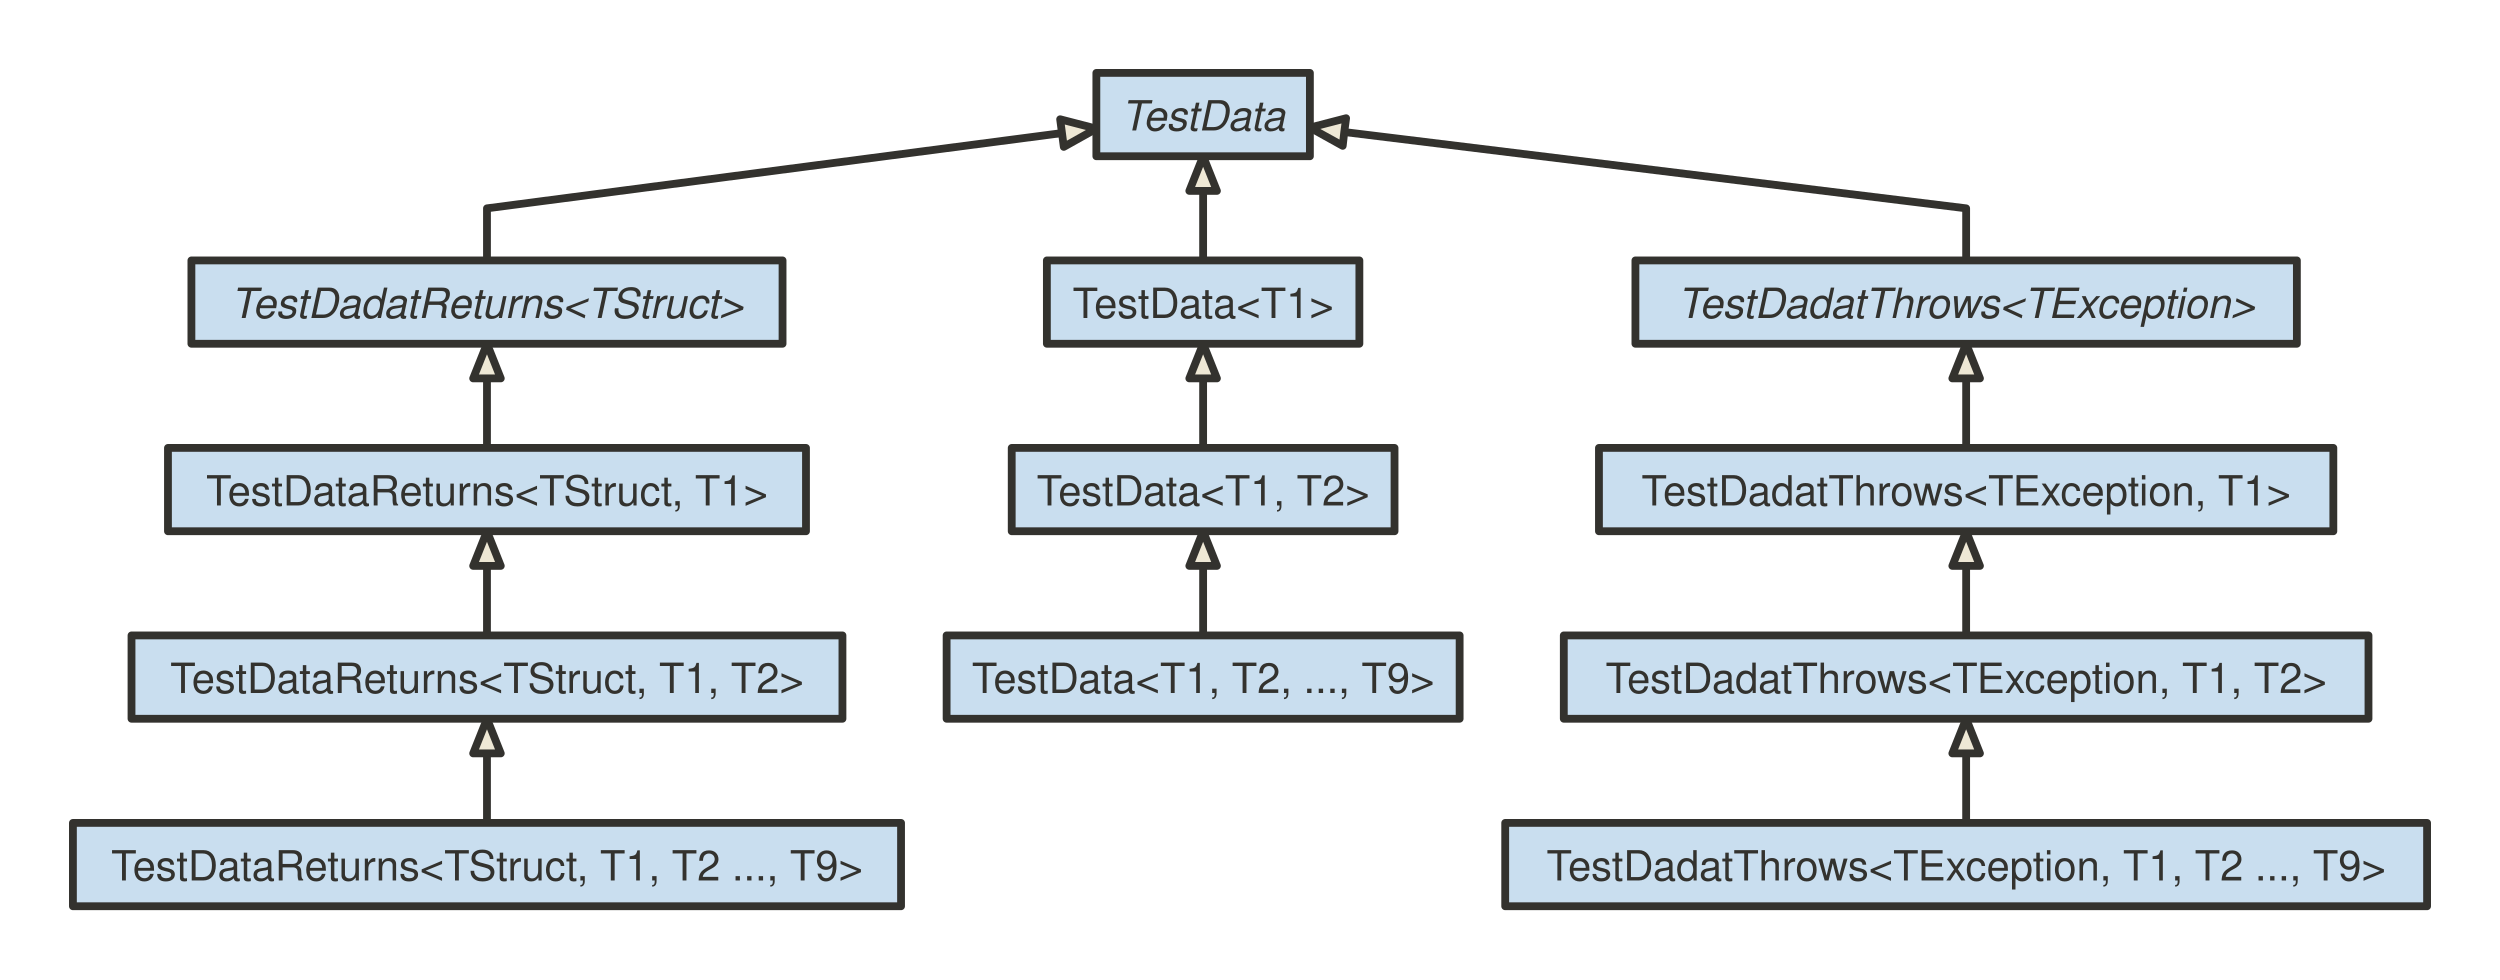
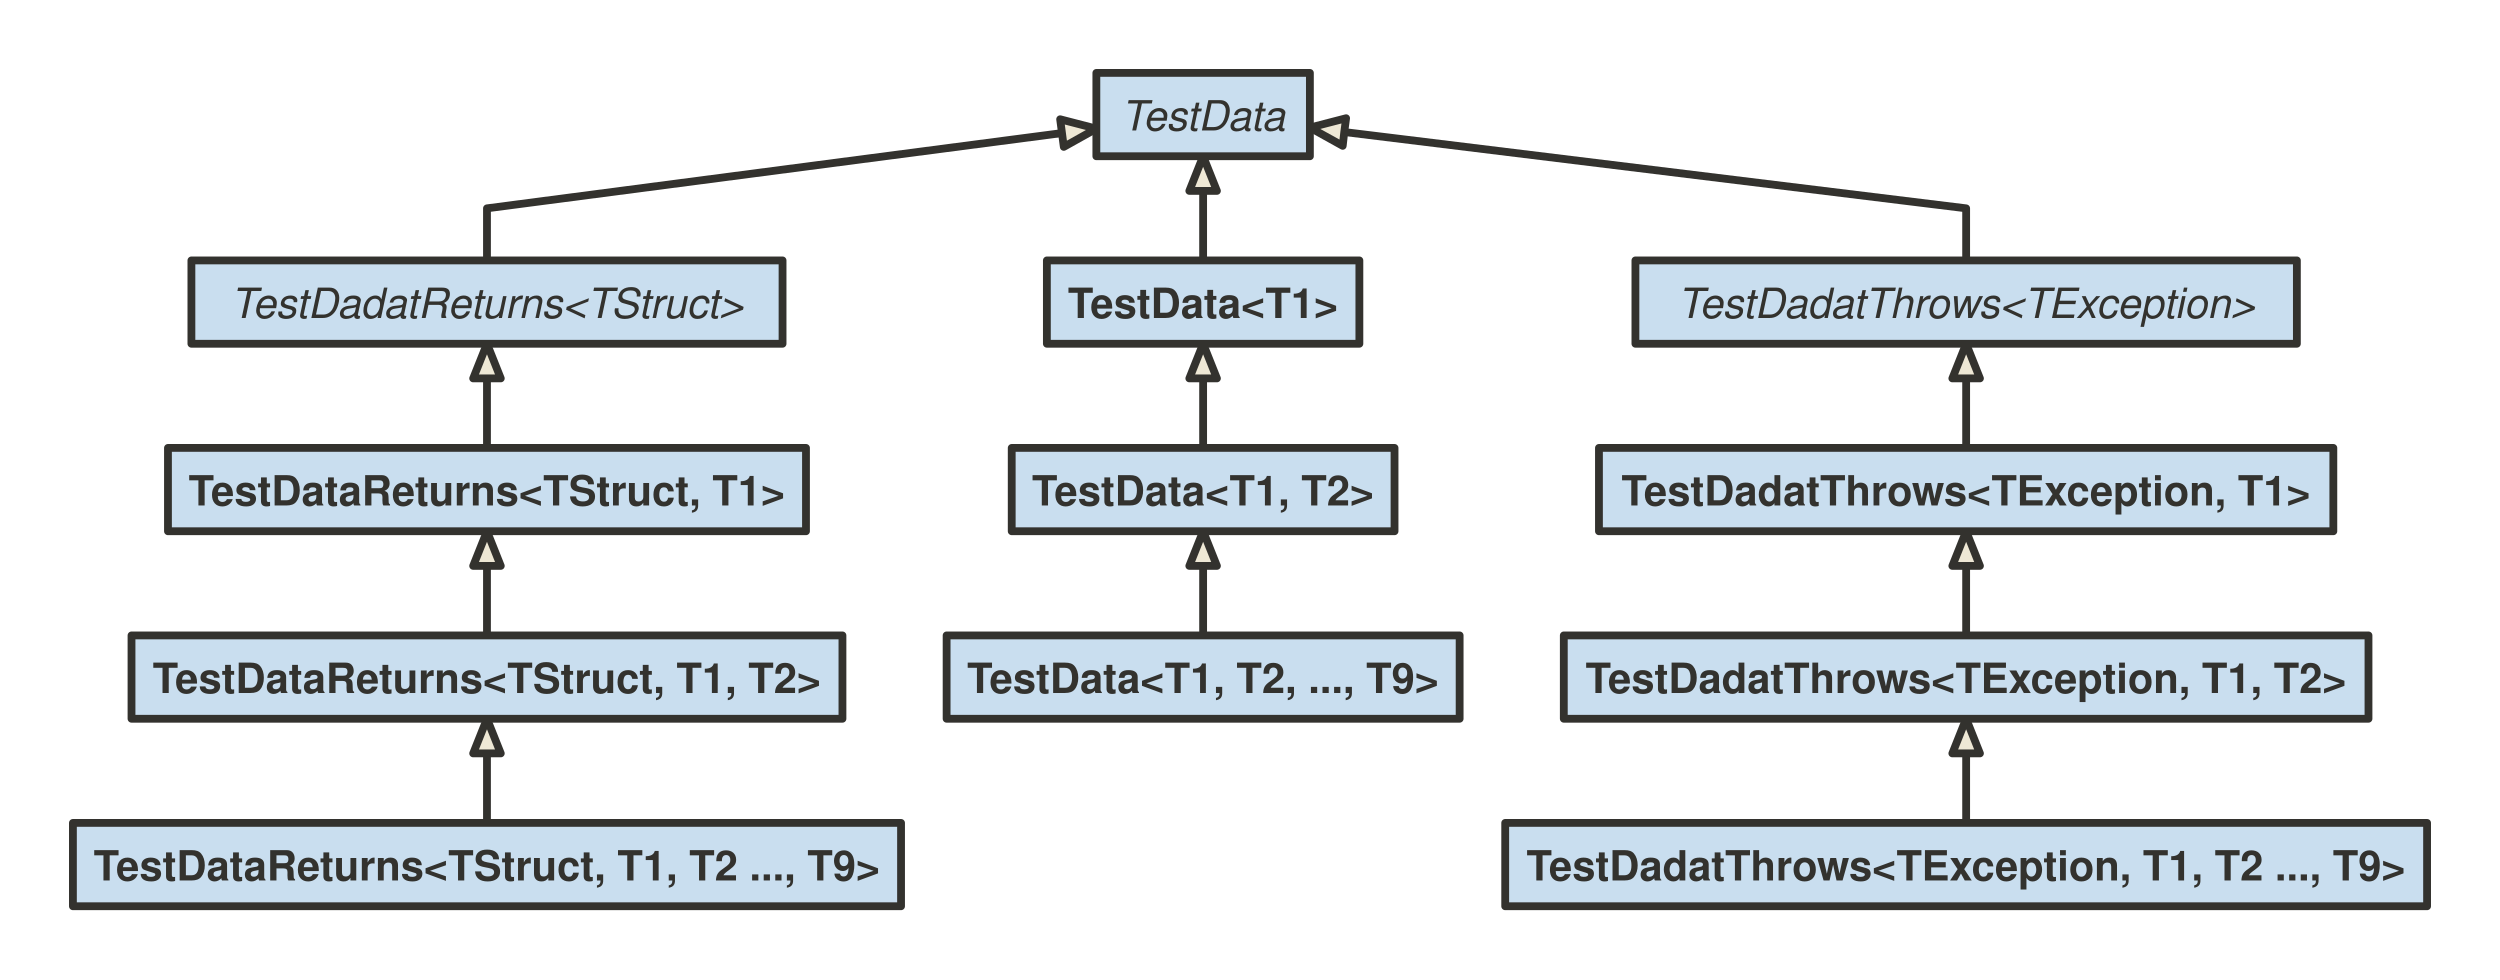
<svg xmlns="http://www.w3.org/2000/svg" version="1.1" baseProfile="full" width="960.0" height="376.0" viewBox="0 0 960 376">
  <g stroke-width="1.0" text-align="left" font="12pt Helvetica, Arial, sans-serif" font-size="12pt" font-family="Helvetica" font-weight="bold" font-style="normal">
    <g font-family="Helvetica" font-size="12pt" font-weight="bold" font-style="normal" stroke-width="3.0" stroke-linejoin="round" stroke-linecap="round" stroke="#33322E">
      <g stroke="transparent" fill="transparent">
        <rect x="0.0" y="0.0" height="376.0" width="960.0" stroke="none" />
      </g>
      <g transform="translate(8, 8)" fill="#33322E">
        <g transform="translate(20, 20)" fill="#eee8d5" font-family="Helvetica" font-size="12pt" font-weight="normal" font-style="normal">
          <path d="M379.8 23.1 L159 52 L159 72 L159.0 72.0 " fill="none" />
          <path d="M380.5 28.4 L379.8 23.1 L379.1 17.8 L393.0 21.4 Z" />
          <path d="M159.0 117.3 L159 124 L159 144 L159.0 144.0 " fill="none" />
          <path d="M164.3 117.3 L159.0 117.3 L153.7 117.3 L159.0 104.0 Z" />
          <path d="M159.0 189.3 L159 196 L159 216 L159.0 216.0 " fill="none" />
          <path d="M164.3 189.3 L159.0 189.3 L153.7 189.3 L159.0 176.0 Z" />
          <path d="M159.0 261.3 L159 268 L159 288 L159.0 288.0 " fill="none" />
          <path d="M164.3 261.3 L159.0 261.3 L153.7 261.3 L159.0 248.0 Z" />
          <path d="M434.0 45.3 L434 52 L434 72 L434.0 72.0 " fill="none" />
          <path d="M439.3 45.3 L434.0 45.3 L428.7 45.3 L434.0 32.0 Z" />
          <path d="M434.0 117.3 L434 124 L434 144 L434.0 144.0 " fill="none" />
          <path d="M439.3 117.3 L434.0 117.3 L428.7 117.3 L434.0 104.0 Z" />
          <path d="M434.0 189.3 L434 196 L434 216 L434.0 216.0 " fill="none" />
          <path d="M439.3 189.3 L434.0 189.3 L428.7 189.3 L434.0 176.0 Z" />
          <path d="M488.2 22.7 L727 52 L727 72 L727.0 72.0 " fill="none" />
          <path d="M488.9 17.4 L488.2 22.7 L487.6 28.0 L475.0 21.0 Z" />
          <path d="M727.0 117.3 L727 124 L727 144 L727.0 144.0 " fill="none" />
          <path d="M732.3 117.3 L727.0 117.3 L721.7 117.3 L727.0 104.0 Z" />
          <path d="M727.0 189.3 L727 196 L727 216 L727.0 216.0 " fill="none" />
          <path d="M732.3 189.3 L727.0 189.3 L721.7 189.3 L727.0 176.0 Z" />
          <path d="M727.0 261.3 L727 268 L727 288 L727.0 288.0 " fill="none" />
          <path d="M732.3 261.3 L727.0 261.3 L721.7 261.3 L727.0 248.0 Z" />
          <g data-name="TestData">
            <g fill="#C9DEEF" stroke="#33322E" data-name="TestData">
              <rect x="393.0" y="0.0" height="32.0" width="82.0" data-name="TestData" />
            </g>
            <g transform="translate(393, 0)" font-family="Helvetica" font-size="12pt" font-weight="normal" font-style="italic" data-name="TestData" data-compartment="0">
              <g transform="translate(8, 8)" fill="#33322E" text-align="center" data-name="TestData" data-compartment="0">
                <text x="33.0" y="14.1" stroke="none" text-anchor="middle" data-name="TestData" data-compartment="0">TestData</text>
              </g>
            </g>
          </g>
          <g data-name="TestDadatReturns&lt;TStruct&gt;">
            <g fill="#C9DEEF" stroke="#33322E" data-name="TestDadatReturns&lt;TStruct&gt;">
              <rect x="45.5" y="72.0" height="32.0" width="227.0" data-name="TestDadatReturns&lt;TStruct&gt;" />
            </g>
            <g transform="translate(45.5, 72)" font-family="Helvetica" font-size="12pt" font-weight="normal" font-style="italic" data-name="TestDadatReturns&lt;TStruct&gt;" data-compartment="0">
              <g transform="translate(8, 8)" fill="#33322E" text-align="center" data-name="TestDadatReturns&lt;TStruct&gt;" data-compartment="0">
                <text x="105.5" y="14.1" stroke="none" text-anchor="middle" data-name="TestDadatReturns&lt;TStruct&gt;" data-compartment="0">TestDadatReturns&lt;TStruct&gt;</text>
              </g>
            </g>
          </g>
          <g data-name="TestDataReturns&lt;TStruct, T1&gt;">
            <g fill="#C9DEEF" stroke="#33322E" data-name="TestDataReturns&lt;TStruct, T1&gt;">
              <rect x="36.5" y="144.0" height="32.0" width="245.0" data-name="TestDataReturns&lt;TStruct, T1&gt;" />
            </g>
-             <g transform="translate(36.5, 144)" font-family="Helvetica" font-size="12pt" font-weight="normal" font-style="normal" data-name="TestDataReturns&lt;TStruct, T1&gt;" data-compartment="0">
+             <g transform="translate(36.5, 144)" font-family="Helvetica" font-size="12pt" font-weight="bold" font-style="normal" data-name="TestDataReturns&lt;TStruct, T1&gt;" data-compartment="0">
              <g transform="translate(8, 8)" fill="#33322E" text-align="center" data-name="TestDataReturns&lt;TStruct, T1&gt;" data-compartment="0">
                <text x="114.5" y="14.1" stroke="none" text-anchor="middle" data-name="TestDataReturns&lt;TStruct, T1&gt;" data-compartment="0">TestDataReturns&lt;TStruct, T1&gt;</text>
              </g>
            </g>
          </g>
          <g data-name="TestDataReturns&lt;TStruct, T1, T2&gt;">
            <g fill="#C9DEEF" stroke="#33322E" data-name="TestDataReturns&lt;TStruct, T1, T2&gt;">
              <rect x="22.5" y="216.0" height="32.0" width="273.0" data-name="TestDataReturns&lt;TStruct, T1, T2&gt;" />
            </g>
-             <g transform="translate(22.5, 216)" font-family="Helvetica" font-size="12pt" font-weight="normal" font-style="normal" data-name="TestDataReturns&lt;TStruct, T1, T2&gt;" data-compartment="0">
+             <g transform="translate(22.5, 216)" font-family="Helvetica" font-size="12pt" font-weight="bold" font-style="normal" data-name="TestDataReturns&lt;TStruct, T1, T2&gt;" data-compartment="0">
              <g transform="translate(8, 8)" fill="#33322E" text-align="center" data-name="TestDataReturns&lt;TStruct, T1, T2&gt;" data-compartment="0">
                <text x="128.5" y="14.1" stroke="none" text-anchor="middle" data-name="TestDataReturns&lt;TStruct, T1, T2&gt;" data-compartment="0">TestDataReturns&lt;TStruct, T1, T2&gt;</text>
              </g>
            </g>
          </g>
          <g data-name="TestDataReturns&lt;TStruct, T1, T2 ..., T9&gt;">
            <g fill="#C9DEEF" stroke="#33322E" data-name="TestDataReturns&lt;TStruct, T1, T2 ..., T9&gt;">
              <rect x="0.0" y="288.0" height="32.0" width="318.0" data-name="TestDataReturns&lt;TStruct, T1, T2 ..., T9&gt;" />
            </g>
-             <g transform="translate(0, 288)" font-family="Helvetica" font-size="12pt" font-weight="normal" font-style="normal" data-name="TestDataReturns&lt;TStruct, T1, T2 ..., T9&gt;" data-compartment="0">
+             <g transform="translate(0, 288)" font-family="Helvetica" font-size="12pt" font-weight="bold" font-style="normal" data-name="TestDataReturns&lt;TStruct, T1, T2 ..., T9&gt;" data-compartment="0">
              <g transform="translate(8, 8)" fill="#33322E" text-align="center" data-name="TestDataReturns&lt;TStruct, T1, T2 ..., T9&gt;" data-compartment="0">
                <text x="151.0" y="14.1" stroke="none" text-anchor="middle" data-name="TestDataReturns&lt;TStruct, T1, T2 ..., T9&gt;" data-compartment="0">TestDataReturns&lt;TStruct, T1, T2 ..., T9&gt;</text>
              </g>
            </g>
          </g>
          <g data-name="TestData&lt;T1&gt;">
            <g fill="#C9DEEF" stroke="#33322E" data-name="TestData&lt;T1&gt;">
              <rect x="374.0" y="72.0" height="32.0" width="120.0" data-name="TestData&lt;T1&gt;" />
            </g>
-             <g transform="translate(374, 72)" font-family="Helvetica" font-size="12pt" font-weight="normal" font-style="normal" data-name="TestData&lt;T1&gt;" data-compartment="0">
+             <g transform="translate(374, 72)" font-family="Helvetica" font-size="12pt" font-weight="bold" font-style="normal" data-name="TestData&lt;T1&gt;" data-compartment="0">
              <g transform="translate(8, 8)" fill="#33322E" text-align="center" data-name="TestData&lt;T1&gt;" data-compartment="0">
                <text x="52.0" y="14.1" stroke="none" text-anchor="middle" data-name="TestData&lt;T1&gt;" data-compartment="0">TestData&lt;T1&gt;</text>
              </g>
            </g>
          </g>
          <g data-name="TestData&lt;T1, T2&gt;">
            <g fill="#C9DEEF" stroke="#33322E" data-name="TestData&lt;T1, T2&gt;">
              <rect x="360.5" y="144.0" height="32.0" width="147.0" data-name="TestData&lt;T1, T2&gt;" />
            </g>
-             <g transform="translate(360.5, 144)" font-family="Helvetica" font-size="12pt" font-weight="normal" font-style="normal" data-name="TestData&lt;T1, T2&gt;" data-compartment="0">
+             <g transform="translate(360.5, 144)" font-family="Helvetica" font-size="12pt" font-weight="bold" font-style="normal" data-name="TestData&lt;T1, T2&gt;" data-compartment="0">
              <g transform="translate(8, 8)" fill="#33322E" text-align="center" data-name="TestData&lt;T1, T2&gt;" data-compartment="0">
                <text x="65.5" y="14.1" stroke="none" text-anchor="middle" data-name="TestData&lt;T1, T2&gt;" data-compartment="0">TestData&lt;T1, T2&gt;</text>
              </g>
            </g>
          </g>
          <g data-name="TestData&lt;T1, T2, ..., T9&gt;">
            <g fill="#C9DEEF" stroke="#33322E" data-name="TestData&lt;T1, T2, ..., T9&gt;">
              <rect x="335.5" y="216.0" height="32.0" width="197.0" data-name="TestData&lt;T1, T2, ..., T9&gt;" />
            </g>
-             <g transform="translate(335.5, 216)" font-family="Helvetica" font-size="12pt" font-weight="normal" font-style="normal" data-name="TestData&lt;T1, T2, ..., T9&gt;" data-compartment="0">
+             <g transform="translate(335.5, 216)" font-family="Helvetica" font-size="12pt" font-weight="bold" font-style="normal" data-name="TestData&lt;T1, T2, ..., T9&gt;" data-compartment="0">
              <g transform="translate(8, 8)" fill="#33322E" text-align="center" data-name="TestData&lt;T1, T2, ..., T9&gt;" data-compartment="0">
                <text x="90.5" y="14.1" stroke="none" text-anchor="middle" data-name="TestData&lt;T1, T2, ..., T9&gt;" data-compartment="0">TestData&lt;T1, T2, ..., T9&gt;</text>
              </g>
            </g>
          </g>
          <g data-name="TestDadatThrows&lt;TException&gt;">
            <g fill="#C9DEEF" stroke="#33322E" data-name="TestDadatThrows&lt;TException&gt;">
              <rect x="600.0" y="72.0" height="32.0" width="254.0" data-name="TestDadatThrows&lt;TException&gt;" />
            </g>
            <g transform="translate(600, 72)" font-family="Helvetica" font-size="12pt" font-weight="normal" font-style="italic" data-name="TestDadatThrows&lt;TException&gt;" data-compartment="0">
              <g transform="translate(8, 8)" fill="#33322E" text-align="center" data-name="TestDadatThrows&lt;TException&gt;" data-compartment="0">
                <text x="119.0" y="14.1" stroke="none" text-anchor="middle" data-name="TestDadatThrows&lt;TException&gt;" data-compartment="0">TestDadatThrows&lt;TException&gt;</text>
              </g>
            </g>
          </g>
          <g data-name="TestDadatThrows&lt;TException, T1&gt;">
            <g fill="#C9DEEF" stroke="#33322E" data-name="TestDadatThrows&lt;TException, T1&gt;">
              <rect x="586.0" y="144.0" height="32.0" width="282.0" data-name="TestDadatThrows&lt;TException, T1&gt;" />
            </g>
-             <g transform="translate(586, 144)" font-family="Helvetica" font-size="12pt" font-weight="normal" font-style="normal" data-name="TestDadatThrows&lt;TException, T1&gt;" data-compartment="0">
+             <g transform="translate(586, 144)" font-family="Helvetica" font-size="12pt" font-weight="bold" font-style="normal" data-name="TestDadatThrows&lt;TException, T1&gt;" data-compartment="0">
              <g transform="translate(8, 8)" fill="#33322E" text-align="center" data-name="TestDadatThrows&lt;TException, T1&gt;" data-compartment="0">
                <text x="133.0" y="14.1" stroke="none" text-anchor="middle" data-name="TestDadatThrows&lt;TException, T1&gt;" data-compartment="0">TestDadatThrows&lt;TException, T1&gt;</text>
              </g>
            </g>
          </g>
          <g data-name="TestDadatThrows&lt;TException, T1, T2&gt;">
            <g fill="#C9DEEF" stroke="#33322E" data-name="TestDadatThrows&lt;TException, T1, T2&gt;">
              <rect x="572.5" y="216.0" height="32.0" width="309.0" data-name="TestDadatThrows&lt;TException, T1, T2&gt;" />
            </g>
-             <g transform="translate(572.5, 216)" font-family="Helvetica" font-size="12pt" font-weight="normal" font-style="normal" data-name="TestDadatThrows&lt;TException, T1, T2&gt;" data-compartment="0">
+             <g transform="translate(572.5, 216)" font-family="Helvetica" font-size="12pt" font-weight="bold" font-style="normal" data-name="TestDadatThrows&lt;TException, T1, T2&gt;" data-compartment="0">
              <g transform="translate(8, 8)" fill="#33322E" text-align="center" data-name="TestDadatThrows&lt;TException, T1, T2&gt;" data-compartment="0">
                <text x="146.5" y="14.1" stroke="none" text-anchor="middle" data-name="TestDadatThrows&lt;TException, T1, T2&gt;" data-compartment="0">TestDadatThrows&lt;TException, T1, T2&gt;</text>
              </g>
            </g>
          </g>
          <g data-name="TestDadatThrows&lt;TException, T1, T2 ..., T9&gt;">
            <g fill="#C9DEEF" stroke="#33322E" data-name="TestDadatThrows&lt;TException, T1, T2 ..., T9&gt;">
              <rect x="550.0" y="288.0" height="32.0" width="354.0" data-name="TestDadatThrows&lt;TException, T1, T2 ..., T9&gt;" />
            </g>
-             <g transform="translate(550, 288)" font-family="Helvetica" font-size="12pt" font-weight="normal" font-style="normal" data-name="TestDadatThrows&lt;TException, T1, T2 ..., T9&gt;" data-compartment="0">
+             <g transform="translate(550, 288)" font-family="Helvetica" font-size="12pt" font-weight="bold" font-style="normal" data-name="TestDadatThrows&lt;TException, T1, T2 ..., T9&gt;" data-compartment="0">
              <g transform="translate(8, 8)" fill="#33322E" text-align="center" data-name="TestDadatThrows&lt;TException, T1, T2 ..., T9&gt;" data-compartment="0">
                <text x="169.0" y="14.1" stroke="none" text-anchor="middle" data-name="TestDadatThrows&lt;TException, T1, T2 ..., T9&gt;" data-compartment="0">TestDadatThrows&lt;TException, T1, T2 ..., T9&gt;</text>
              </g>
            </g>
          </g>
        </g>
      </g>
    </g>
  </g>
</svg>
